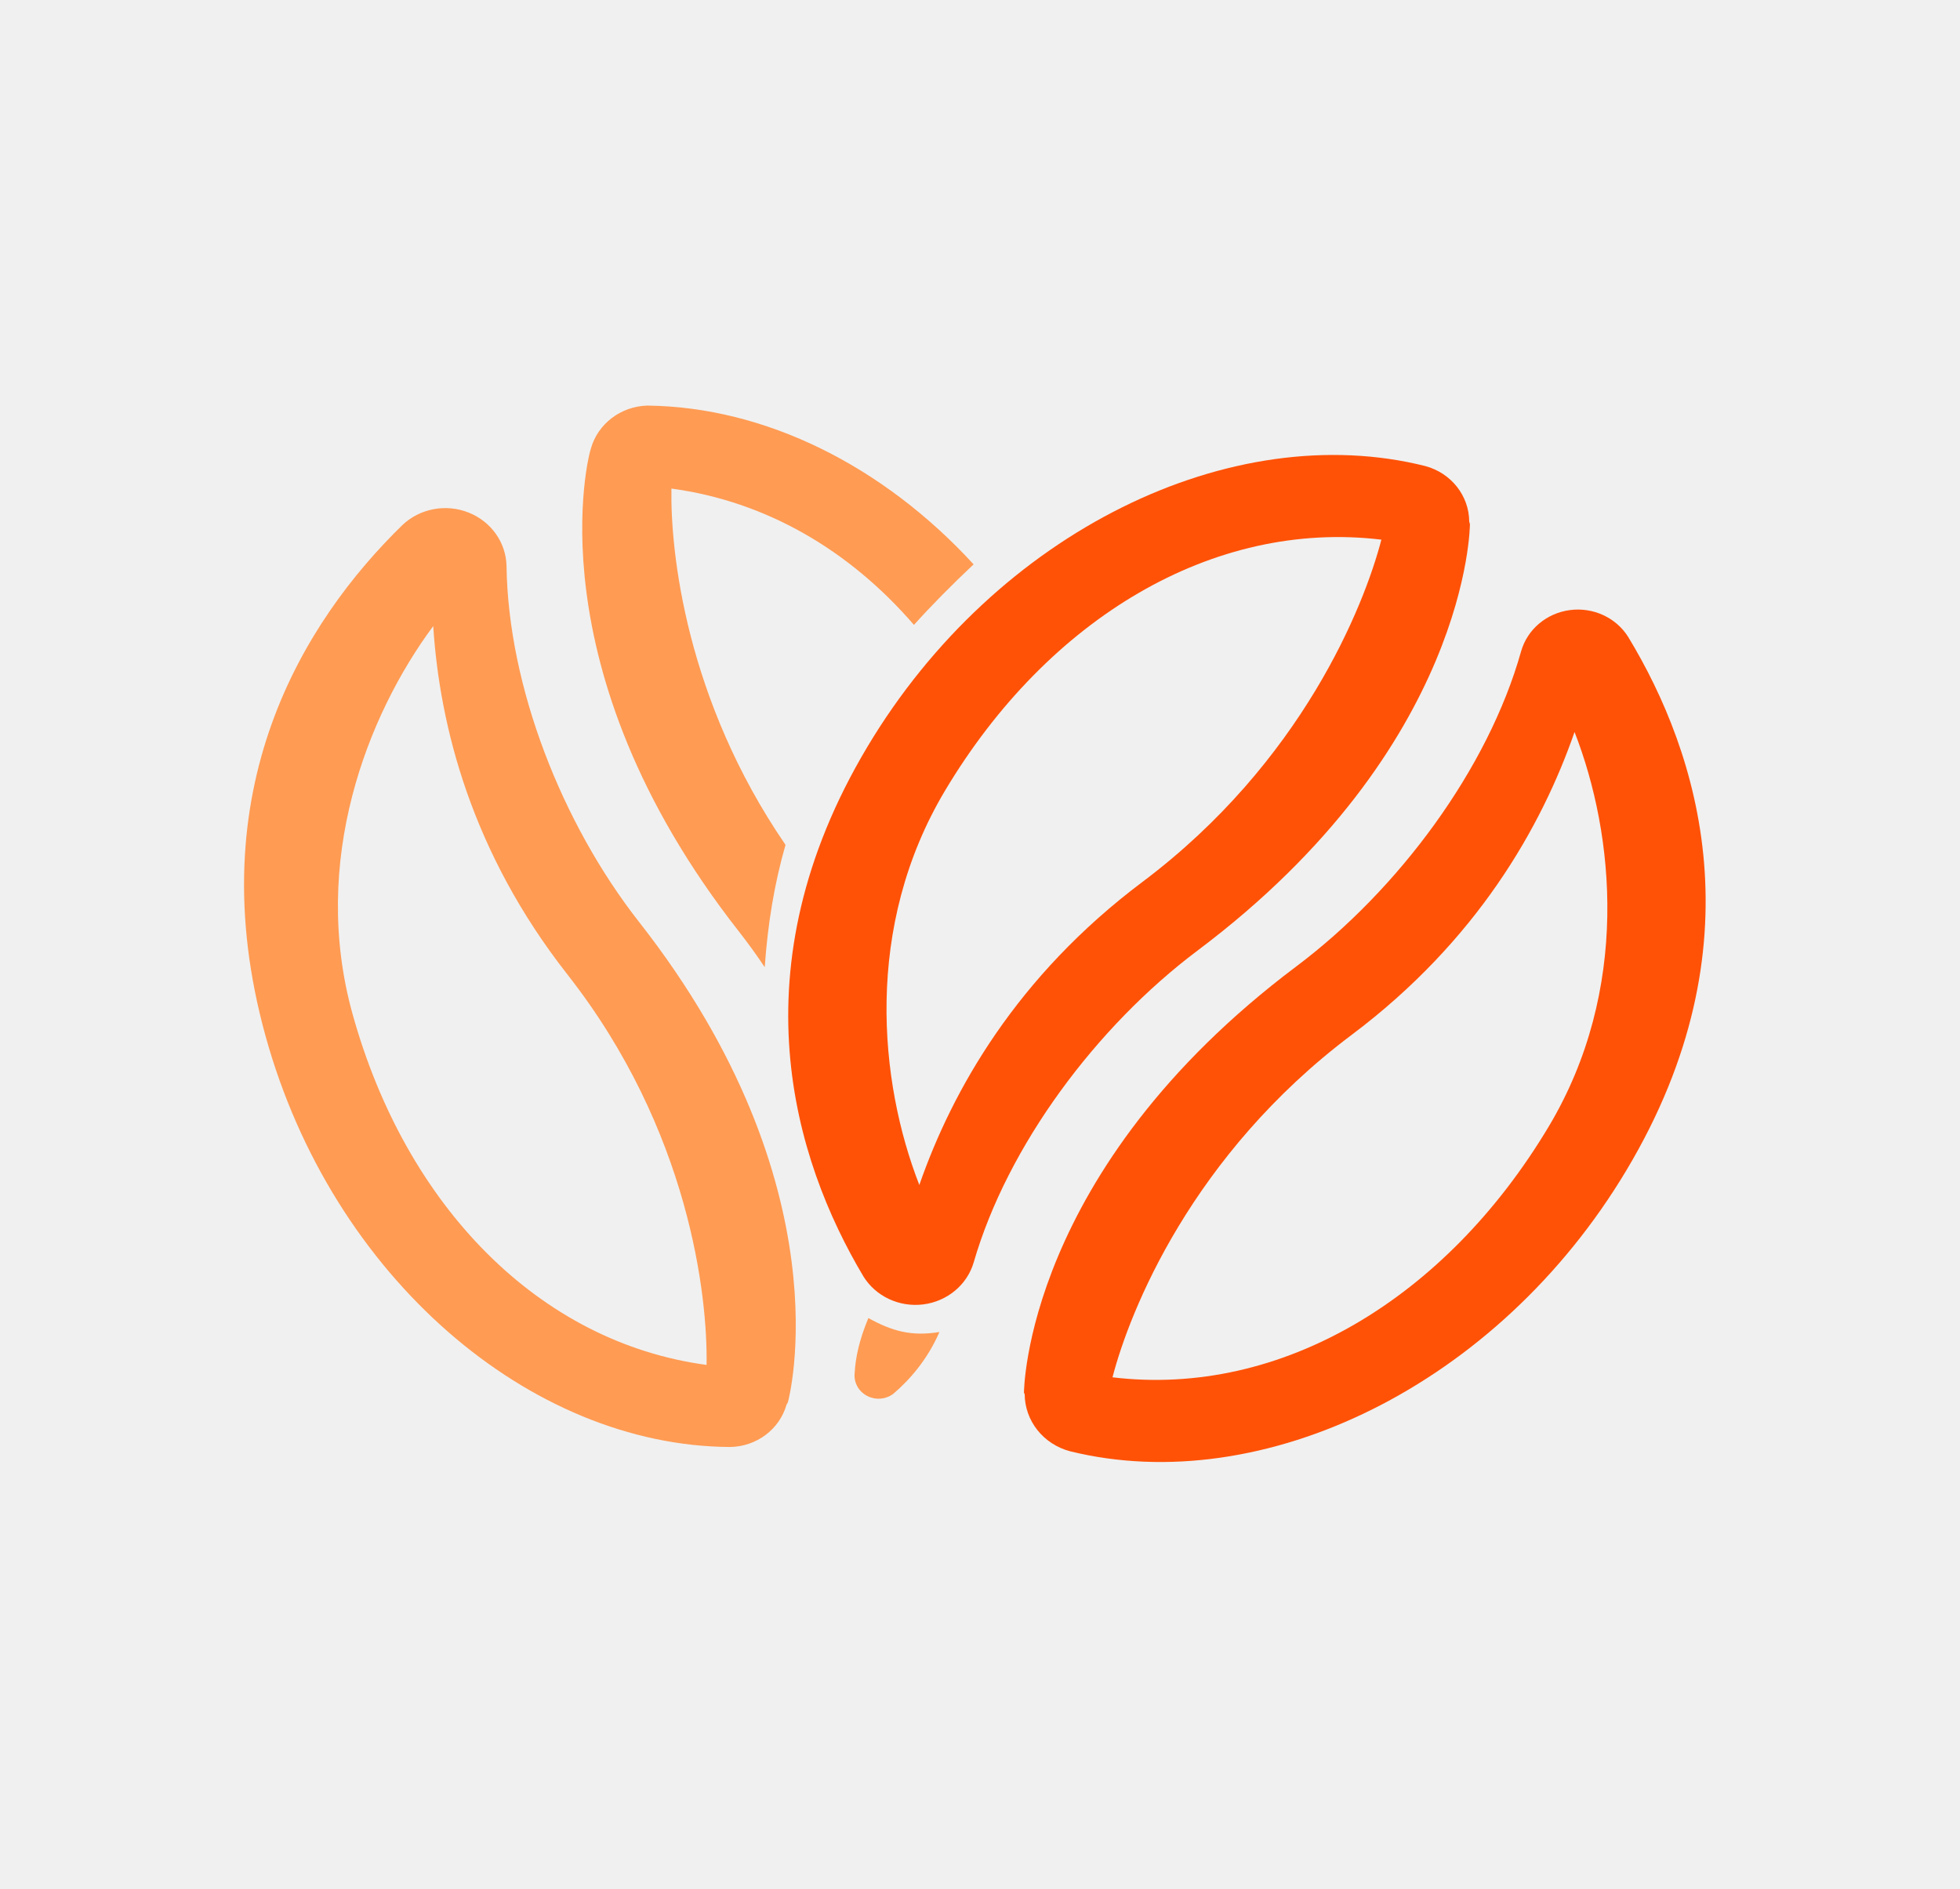
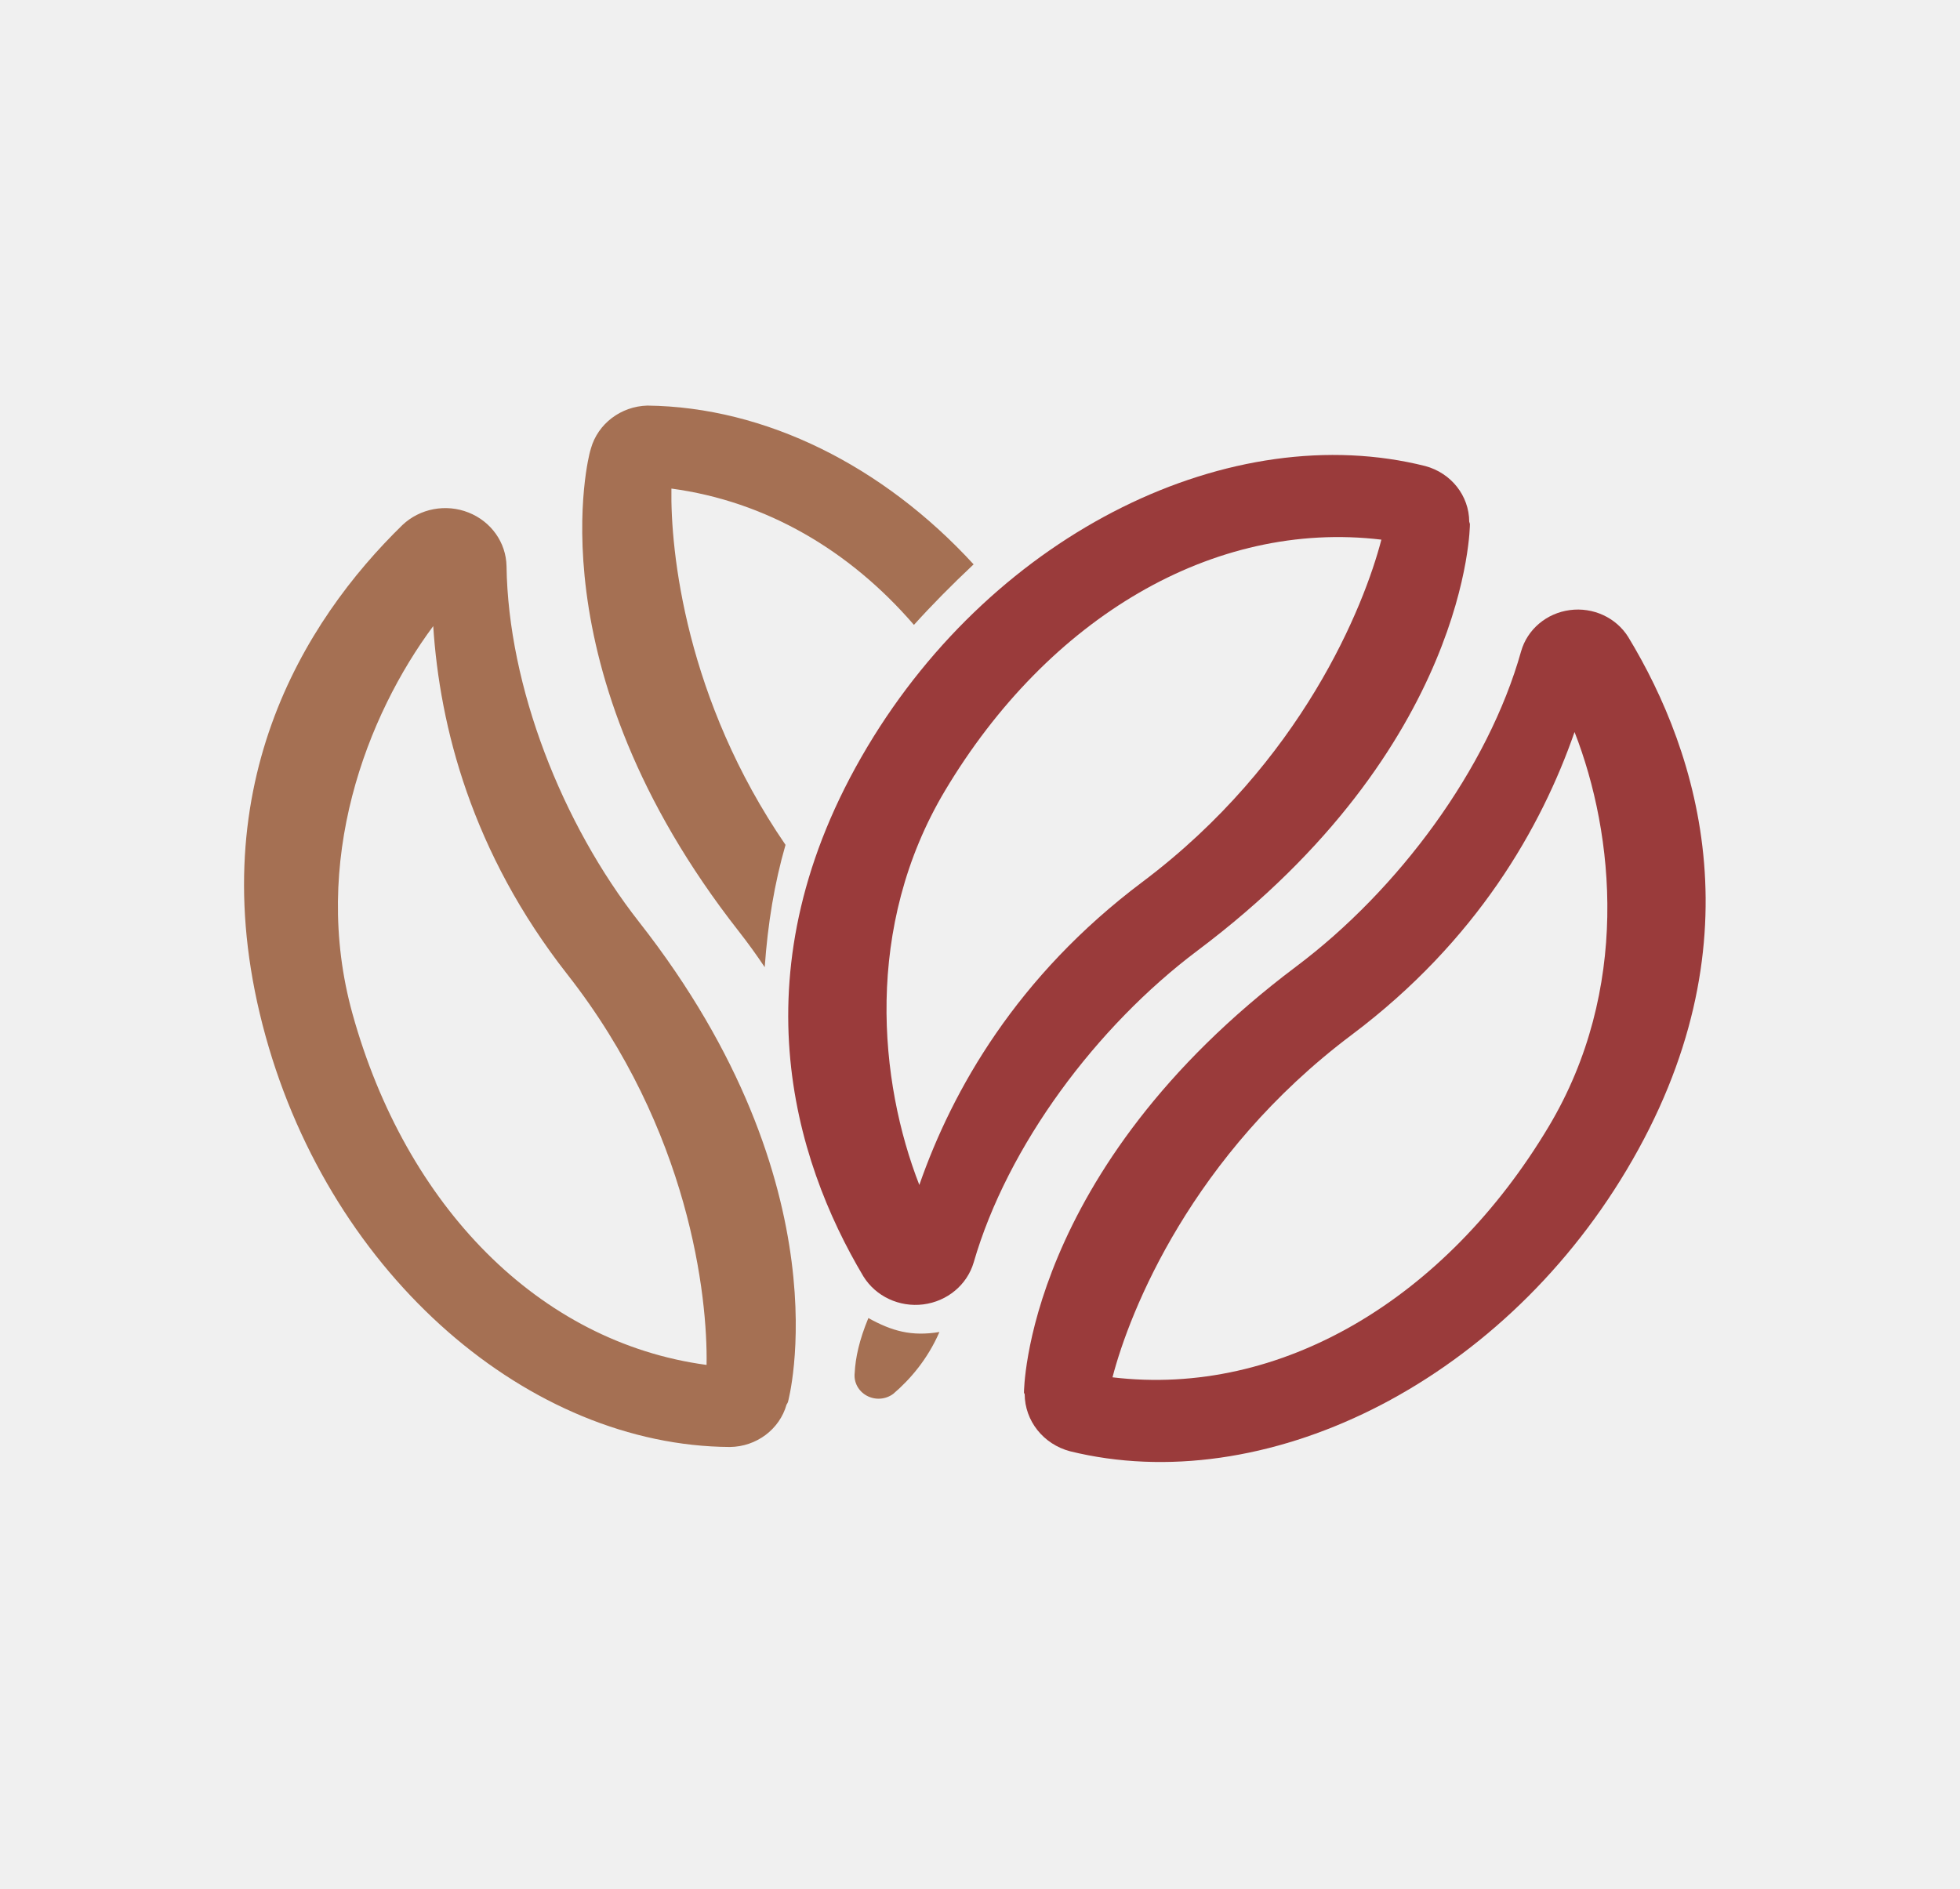
<svg xmlns="http://www.w3.org/2000/svg" width="111" height="107" viewBox="0 0 111 107" fill="none">
-   <g id="coffee-beans-roast-brew 1" clip-path="url(#clip0_138_39)">
-     <path id="Vector" fill-rule="evenodd" clip-rule="evenodd" d="M80.722 26.401C82.187 26.797 83.2 28.084 83.206 29.552C83.244 29.645 83.245 29.701 83.245 29.701C83.245 29.701 83.228 42.274 67.817 53.848C62.088 58.15 57.053 64.913 55.144 71.507C54.77 72.781 53.647 73.717 52.288 73.889C50.929 74.06 49.594 73.435 48.893 72.297C44.955 65.681 41.616 54.878 49.119 42.309C56.432 30.061 69.787 23.655 80.722 26.401ZM78.231 30.569C68.702 29.427 59.357 35.02 53.53 44.769C48.901 52.513 49.794 61.307 52.064 67.123C53.938 61.735 57.59 55.297 64.692 49.963C73.74 43.168 77.259 34.319 78.231 30.569Z" fill="#FF5207" />
-     <path id="Vector_2" fill-rule="evenodd" clip-rule="evenodd" d="M60.594 82.207C59.085 81.806 58.037 80.483 58.03 78.971C57.991 78.918 57.99 78.887 57.99 78.887C57.99 78.887 58.007 66.314 73.418 54.74C79.201 50.397 84.276 43.547 86.144 36.895C86.497 35.653 87.581 34.735 88.903 34.559C90.222 34.383 91.524 34.983 92.212 36.085C96.208 42.678 99.699 53.577 92.116 66.279C84.82 78.498 71.514 84.902 60.594 82.207ZM63.004 78.019C72.533 79.161 81.878 73.569 87.705 63.819C92.334 56.075 91.441 47.281 89.171 41.465C87.297 46.854 83.645 53.292 76.543 58.625C67.495 65.421 63.976 74.269 63.004 78.019Z" fill="#FF5207" />
-     <path id="Vector_3" fill-rule="evenodd" clip-rule="evenodd" d="M41.337 81.966C42.84 81.948 44.148 80.968 44.543 79.568C44.609 79.471 44.626 79.409 44.626 79.409C44.626 79.409 47.979 67.259 36.194 52.228C31.827 46.658 28.783 38.9 28.686 32.07C28.66 30.733 27.816 29.54 26.534 29.033C25.254 28.525 23.784 28.802 22.794 29.737C17.236 35.155 11.176 44.736 15.042 58.698C18.827 72.371 30.027 81.901 41.337 81.966ZM49.178 74.662C50.517 75.403 51.617 75.713 53.202 75.453C52.533 76.996 51.543 78.138 50.596 78.949C50.164 79.278 49.569 79.323 49.09 79.062C48.61 78.804 48.339 78.29 48.404 77.762C48.447 76.921 48.656 75.922 49.178 74.662ZM40.015 77.317C30.505 76.037 22.979 68.3 19.962 57.425C17.566 48.788 20.785 40.517 24.535 35.466C24.901 41.14 26.703 48.272 32.134 55.199C39.055 64.025 40.083 73.452 40.015 77.317ZM43.308 54.787C42.842 54.087 42.353 53.412 41.847 52.766C30.06 37.734 33.414 25.585 33.414 25.585C33.414 25.585 33.434 25.517 33.465 25.405C33.86 24.005 35.158 23.017 36.66 22.975C43.362 23.052 50.028 26.401 55.138 31.968C53.9 33.133 52.775 34.271 51.759 35.397C48.112 31.169 43.382 28.397 38.024 27.676C37.963 31.259 38.842 39.624 44.486 47.858C43.857 50.039 43.481 52.324 43.308 54.787Z" fill="#FF9B53" />
+   <g clip-path="url(#clip0_138_39)">
+     <path fill-rule="evenodd" clip-rule="evenodd" d="M80.722 26.401C82.187 26.797 83.2 28.084 83.206 29.552C83.244 29.645 83.245 29.701 83.245 29.701C83.245 29.701 83.228 42.274 67.817 53.848C62.088 58.15 57.053 64.913 55.144 71.507C54.77 72.781 53.647 73.717 52.288 73.889C50.929 74.06 49.594 73.435 48.893 72.297C44.955 65.681 41.616 54.878 49.119 42.309C56.432 30.061 69.787 23.655 80.722 26.401ZM78.231 30.569C68.702 29.427 59.357 35.02 53.53 44.769C48.901 52.513 49.794 61.307 52.064 67.123C53.938 61.735 57.59 55.297 64.692 49.963C73.74 43.168 77.259 34.319 78.231 30.569Z" fill="#9A3B3B" />
+     <path fill-rule="evenodd" clip-rule="evenodd" d="M60.594 82.207C59.085 81.806 58.037 80.483 58.03 78.971C57.991 78.918 57.99 78.887 57.99 78.887C57.99 78.887 58.007 66.314 73.418 54.74C79.201 50.397 84.276 43.547 86.144 36.895C86.497 35.653 87.581 34.735 88.903 34.559C90.222 34.383 91.524 34.983 92.212 36.085C96.208 42.678 99.699 53.577 92.116 66.279C84.82 78.498 71.514 84.902 60.594 82.207ZM63.004 78.019C72.533 79.161 81.878 73.569 87.705 63.819C92.334 56.075 91.441 47.281 89.171 41.465C87.297 46.854 83.645 53.292 76.543 58.625C67.495 65.421 63.976 74.269 63.004 78.019Z" fill="#9A3B3B" />
+     <path fill-rule="evenodd" clip-rule="evenodd" d="M41.337 81.966C42.84 81.948 44.148 80.968 44.543 79.568C44.609 79.471 44.626 79.409 44.626 79.409C44.626 79.409 47.979 67.259 36.194 52.228C31.827 46.658 28.783 38.9 28.686 32.07C28.66 30.733 27.816 29.54 26.534 29.033C25.254 28.525 23.784 28.802 22.794 29.737C17.236 35.155 11.176 44.736 15.042 58.698C18.827 72.371 30.027 81.901 41.337 81.966ZM49.178 74.662C50.517 75.403 51.617 75.713 53.202 75.453C52.533 76.996 51.543 78.138 50.596 78.949C50.164 79.278 49.569 79.323 49.09 79.062C48.61 78.804 48.339 78.29 48.404 77.762C48.447 76.921 48.656 75.922 49.178 74.662ZM40.015 77.317C30.505 76.037 22.979 68.3 19.962 57.425C17.566 48.788 20.785 40.517 24.535 35.466C24.901 41.14 26.703 48.272 32.134 55.199C39.055 64.025 40.083 73.452 40.015 77.317ZM43.308 54.787C42.842 54.087 42.353 53.412 41.847 52.766C30.06 37.734 33.414 25.585 33.414 25.585C33.414 25.585 33.434 25.517 33.465 25.405C33.86 24.005 35.158 23.017 36.66 22.975C43.362 23.052 50.028 26.401 55.138 31.968C53.9 33.133 52.775 34.271 51.759 35.397C48.112 31.169 43.382 28.397 38.024 27.676C37.963 31.259 38.842 39.624 44.486 47.858C43.857 50.039 43.481 52.324 43.308 54.787Z" fill="#A57053" />
  </g>
  <defs>
    <clipPath id="clip0_138_39">
      <rect width="110.561" height="106.801" fill="white" />
    </clipPath>
  </defs>
</svg>
